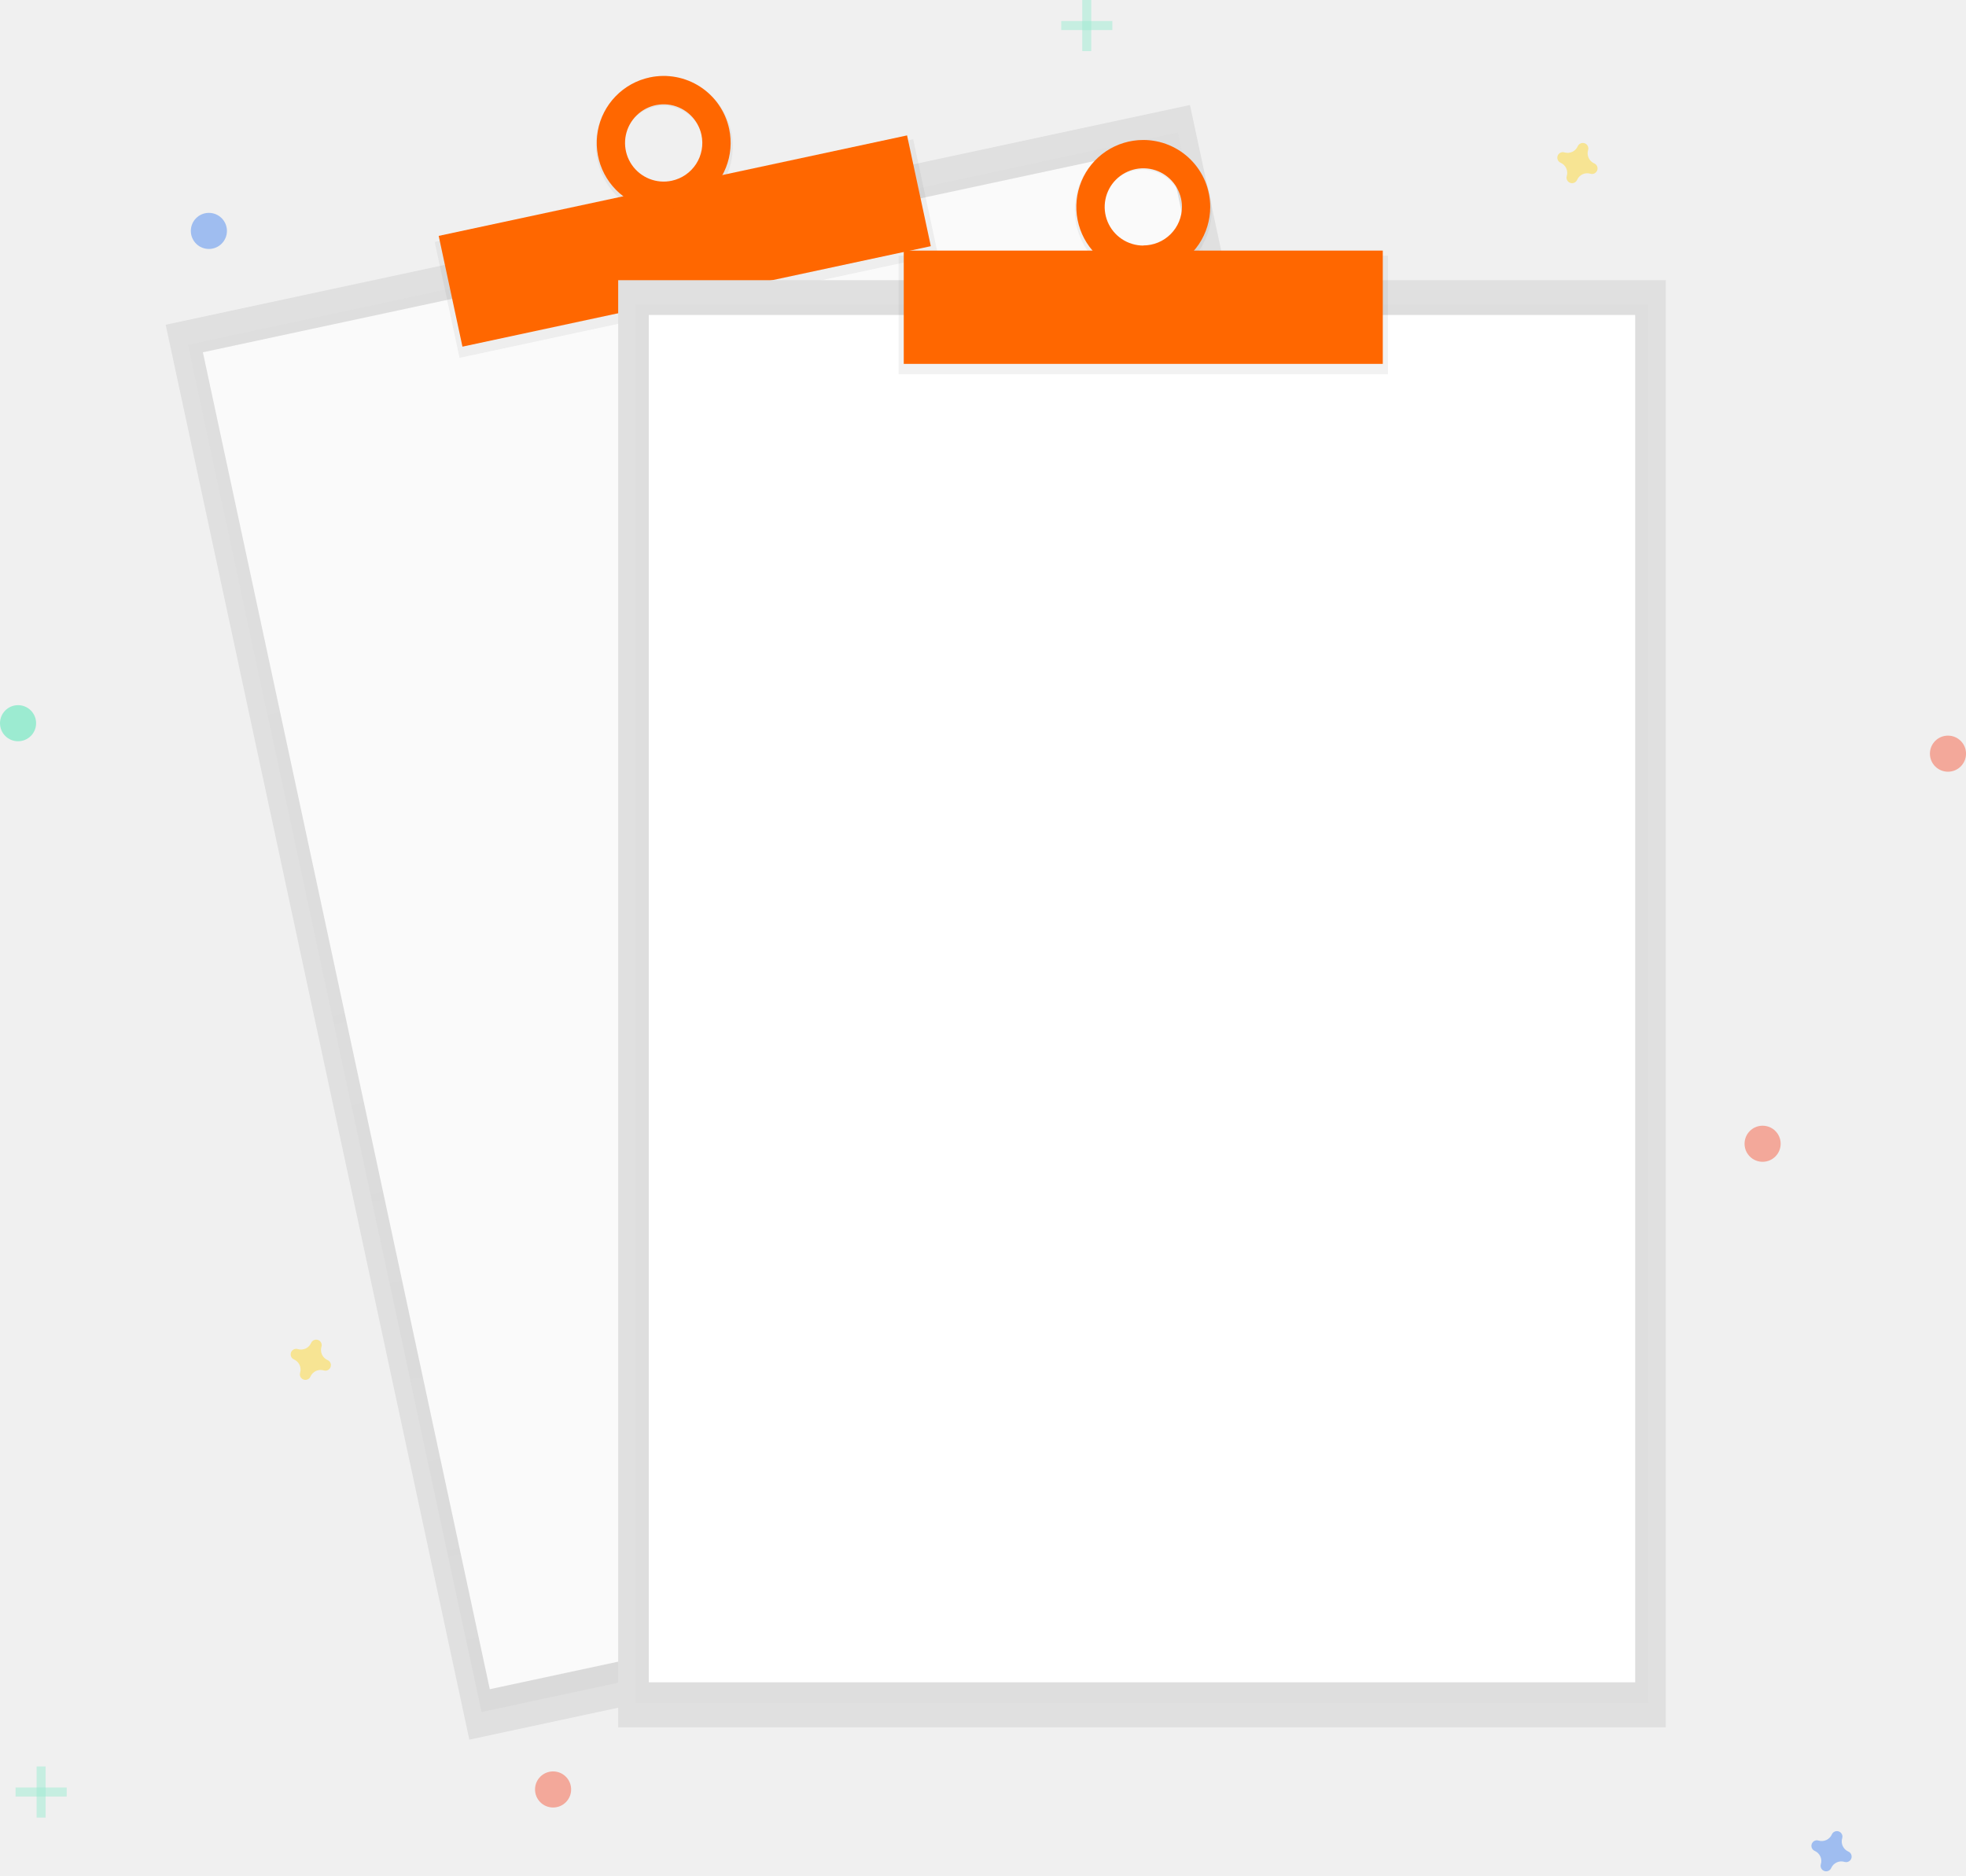
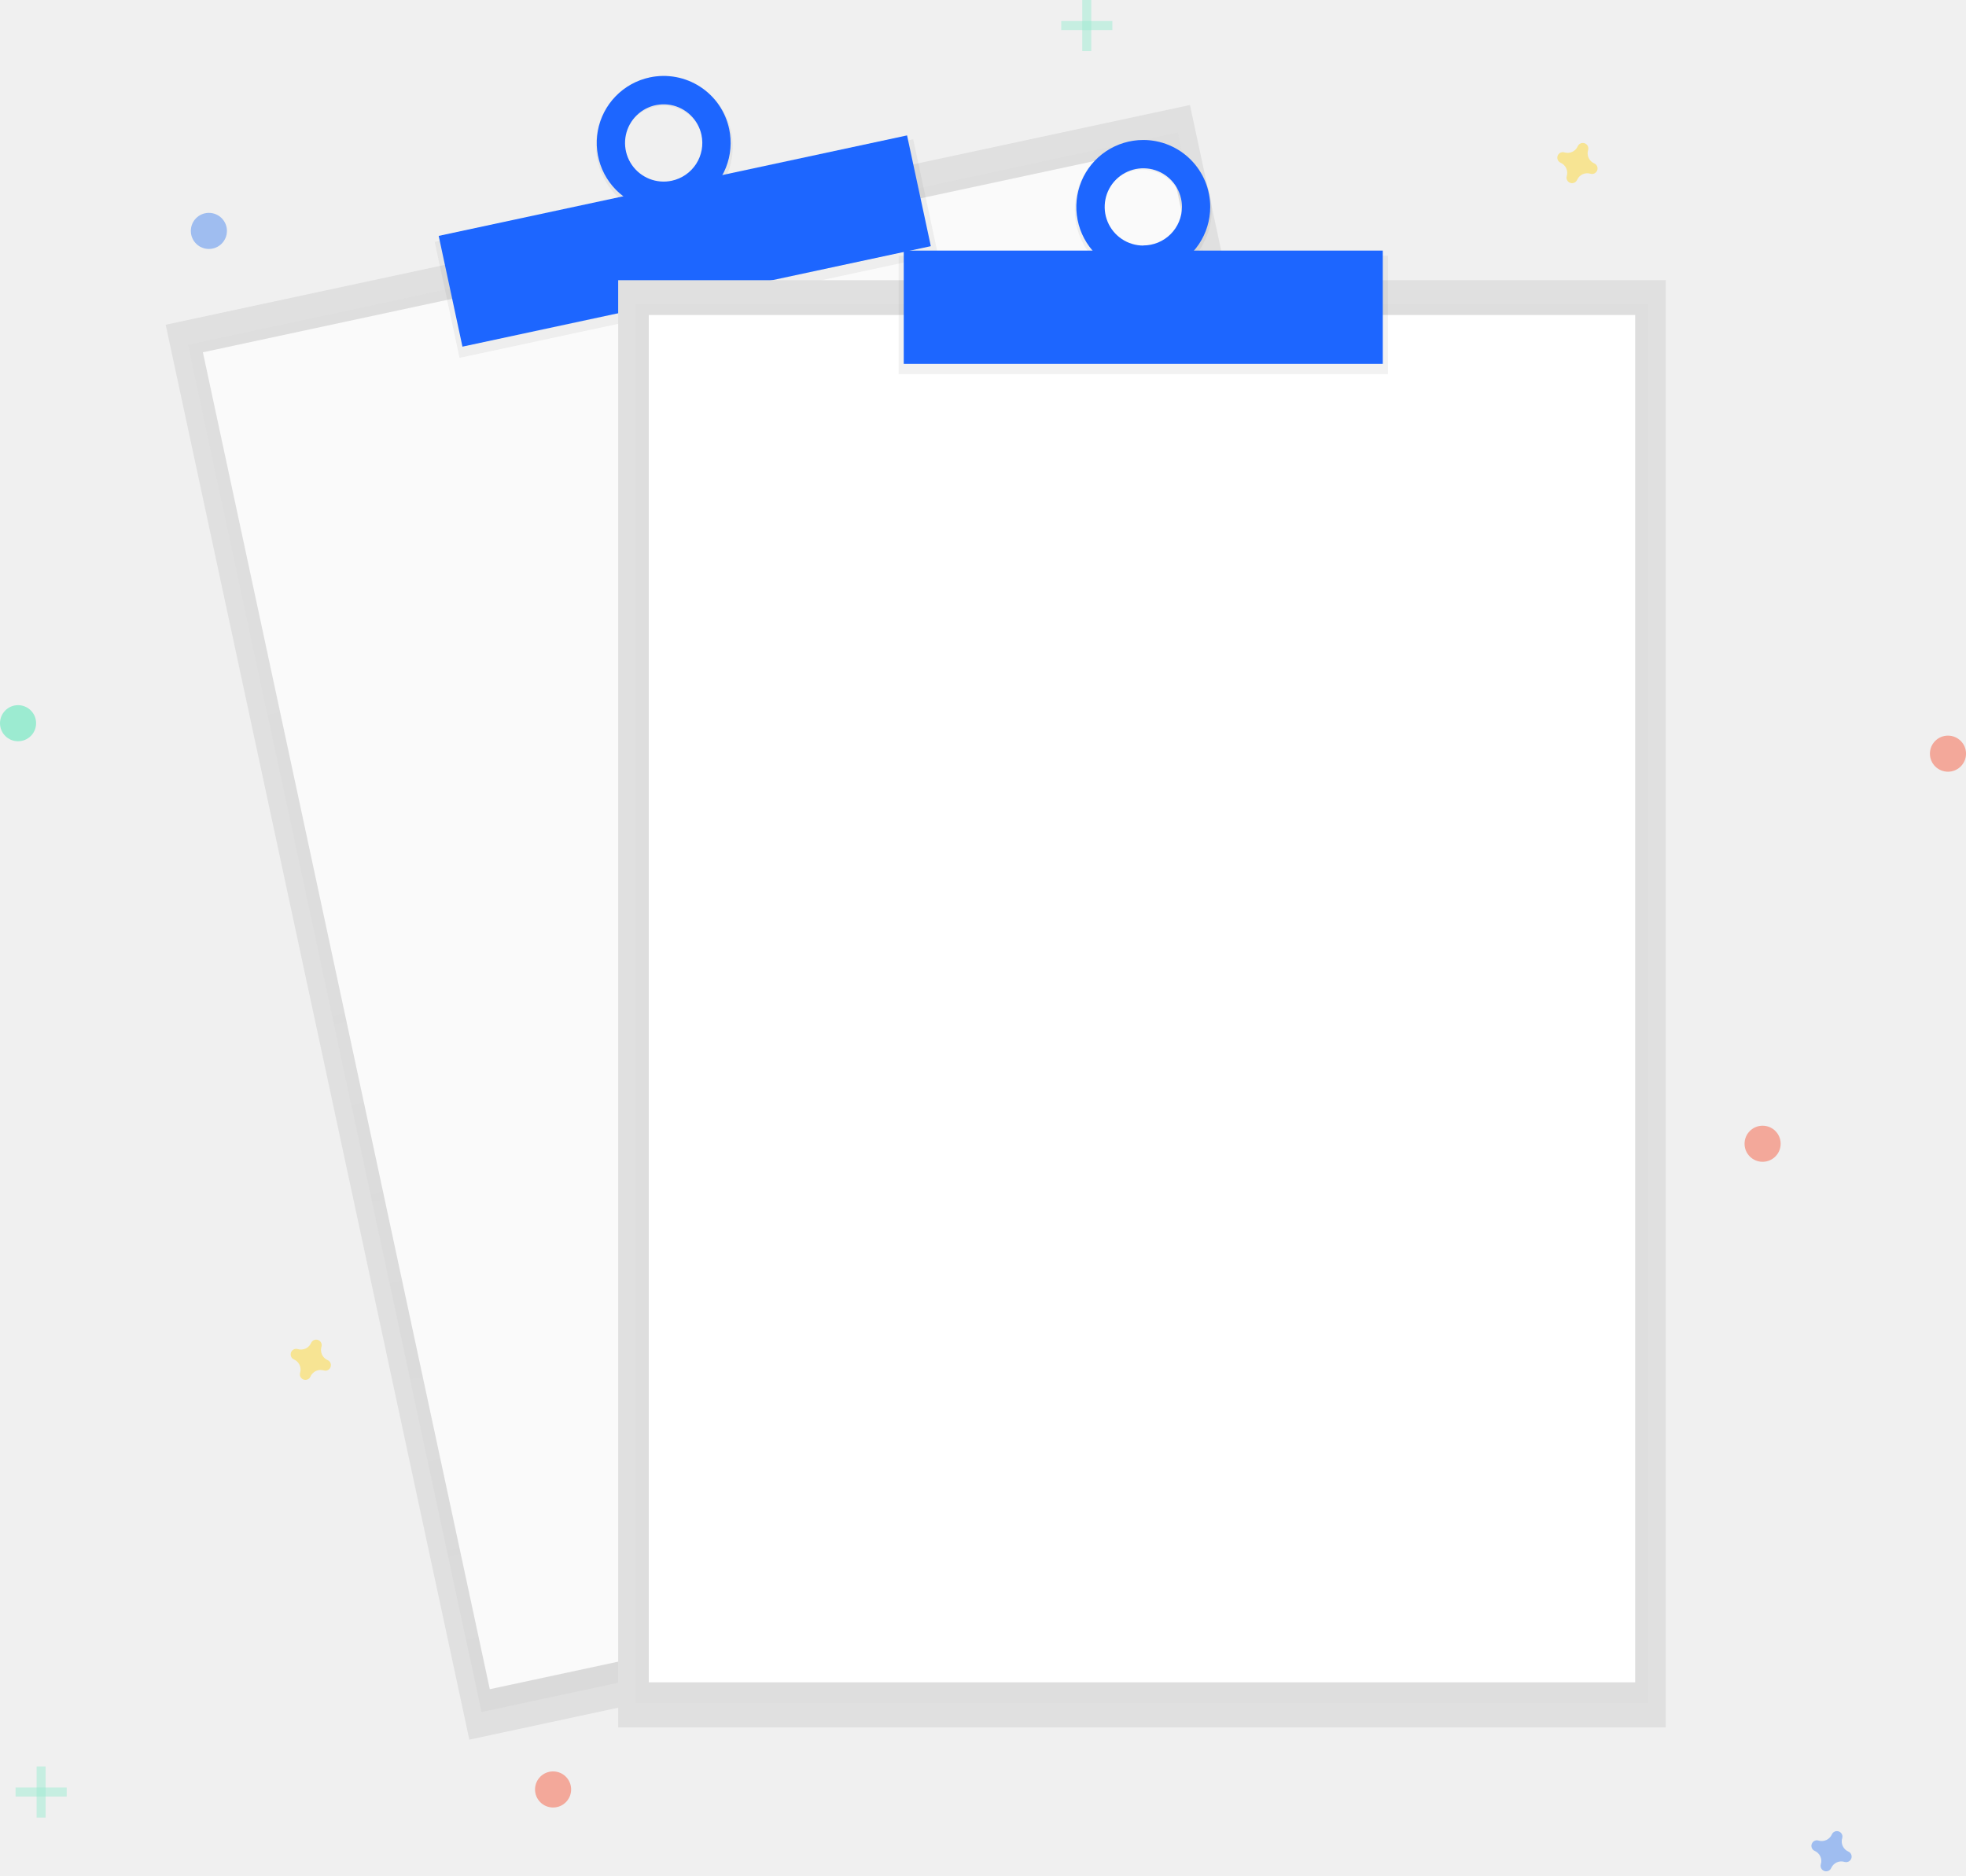
<svg xmlns="http://www.w3.org/2000/svg" width="240" height="229" viewBox="0 0 240 229" fill="none">
  <g clip-path="url(#clip0)">
    <path d="M145.264 12.819L20.226 39.648L57.295 212.409L182.332 185.58L145.264 12.819Z" fill="#E0E0E0" />
    <g opacity="0.5">
      <path opacity="0.5" d="M143.779 16.194L22.967 42.115L58.783 209.037L179.594 183.115L143.779 16.194Z" fill="url(#paint0_linear)" />
    </g>
    <path d="M142.503 17.752L24.768 43.014L59.792 206.248L177.527 180.986L142.503 17.752Z" fill="#FAFAFA" />
    <path d="M111.475 17.007L53.068 29.54L56.103 43.688L114.511 31.156L111.475 17.007Z" fill="url(#paint1_linear)" />
    <path d="M79.305 9.455C74.795 10.423 71.942 14.95 72.934 19.565C73.926 24.18 78.383 27.141 82.883 26.172C87.384 25.204 90.246 20.677 89.254 16.062C88.262 11.447 83.814 8.486 79.305 9.455ZM82.134 22.652C81.181 22.879 80.182 22.818 79.264 22.475C78.346 22.132 77.551 21.524 76.98 20.728C76.409 19.932 76.089 18.983 76.058 18.004C76.028 17.025 76.291 16.059 76.812 15.229C77.333 14.399 78.089 13.743 78.984 13.345C79.879 12.947 80.873 12.824 81.838 12.993C82.803 13.161 83.697 13.613 84.404 14.291C85.111 14.969 85.601 15.842 85.81 16.799C85.954 17.425 85.974 18.073 85.867 18.706C85.76 19.34 85.53 19.946 85.188 20.489C84.847 21.033 84.401 21.504 83.877 21.875C83.353 22.247 82.761 22.51 82.134 22.652Z" fill="url(#paint2_linear)" />
-     <path d="M110.73 16.533L53.553 28.801L56.454 42.325L113.631 30.057L110.73 16.533Z" fill="#FF6700" />
-     <path d="M79.305 9.455C77.724 9.794 76.28 10.594 75.154 11.755C74.028 12.915 73.272 14.382 72.981 15.972C72.689 17.562 72.876 19.203 73.517 20.687C74.158 22.171 75.224 23.431 76.582 24.309C77.939 25.187 79.526 25.642 81.142 25.618C82.759 25.594 84.331 25.091 85.662 24.173C86.992 23.255 88.02 21.963 88.617 20.46C89.213 18.958 89.35 17.312 89.011 15.732C88.786 14.682 88.356 13.687 87.746 12.804C87.137 11.921 86.359 11.166 85.458 10.583C84.556 10 83.549 9.6 82.493 9.407C81.438 9.213 80.354 9.23 79.305 9.455ZM82.008 22.067C81.096 22.263 80.146 22.184 79.279 21.84C78.412 21.495 77.666 20.902 77.136 20.134C76.606 19.366 76.316 18.458 76.302 17.525C76.288 16.593 76.551 15.677 77.058 14.893C77.565 14.11 78.292 13.494 79.149 13.124C80.005 12.754 80.953 12.647 81.87 12.815C82.788 12.984 83.635 13.421 84.304 14.07C84.974 14.72 85.436 15.554 85.631 16.466C85.893 17.689 85.659 18.966 84.98 20.017C84.3 21.067 83.231 21.805 82.008 22.067Z" fill="#FF6700" />
+     <path d="M110.73 16.533L53.553 28.801L56.454 42.325L113.631 30.057L110.73 16.533Z" fill="#1D66FF" />
+     <path d="M79.305 9.455C77.724 9.794 76.28 10.594 75.154 11.755C74.028 12.915 73.272 14.382 72.981 15.972C72.689 17.562 72.876 19.203 73.517 20.687C74.158 22.171 75.224 23.431 76.582 24.309C77.939 25.187 79.526 25.642 81.142 25.618C82.759 25.594 84.331 25.091 85.662 24.173C86.992 23.255 88.02 21.963 88.617 20.46C89.213 18.958 89.35 17.312 89.011 15.732C88.786 14.682 88.356 13.687 87.746 12.804C87.137 11.921 86.359 11.166 85.458 10.583C84.556 10 83.549 9.6 82.493 9.407C81.438 9.213 80.354 9.23 79.305 9.455ZM82.008 22.067C81.096 22.263 80.146 22.184 79.279 21.84C78.412 21.495 77.666 20.902 77.136 20.134C76.606 19.366 76.316 18.458 76.302 17.525C76.288 16.593 76.551 15.677 77.058 14.893C77.565 14.11 78.292 13.494 79.149 13.124C80.005 12.754 80.953 12.647 81.87 12.815C82.788 12.984 83.635 13.421 84.304 14.07C84.974 14.72 85.436 15.554 85.631 16.466C85.893 17.689 85.659 18.966 84.98 20.017C84.3 21.067 83.231 21.805 82.008 22.067Z" fill="#1D66FF" />
    <path d="M203.349 34.211H75.465V210.904H203.349V34.211Z" fill="#E0E0E0" />
    <g opacity="0.5">
      <path opacity="0.5" d="M201.189 37.199H77.628V207.919H201.189V37.199Z" fill="url(#paint3_linear)" />
    </g>
    <path d="M199.615 38.457H79.199V205.406H199.615V38.457Z" fill="white" />
    <path d="M169.433 31.218H109.697V45.688H169.433V31.218Z" fill="url(#paint4_linear)" />
    <path d="M139.565 17.092C134.953 17.092 131.213 20.92 131.213 25.643C131.213 30.366 134.953 34.193 139.565 34.193C144.177 34.193 147.916 30.366 147.916 25.643C147.916 20.92 144.177 17.092 139.565 17.092ZM139.565 30.576C138.584 30.6 137.619 30.33 136.793 29.802C135.966 29.275 135.316 28.513 134.924 27.613C134.533 26.714 134.418 25.719 134.595 24.754C134.772 23.789 135.233 22.899 135.918 22.198C136.603 21.496 137.481 21.014 138.441 20.814C139.402 20.614 140.4 20.705 141.308 21.075C142.216 21.444 142.994 22.076 143.541 22.89C144.089 23.704 144.381 24.662 144.382 25.643C144.391 26.932 143.889 28.172 142.987 29.092C142.084 30.012 140.854 30.538 139.565 30.553V30.576Z" fill="url(#paint5_linear)" />
-     <path d="M168.804 30.597H110.326V44.429H168.804V30.597Z" fill="#FF6700" />
-     <path d="M139.565 17.092C137.948 17.092 136.368 17.572 135.024 18.47C133.68 19.368 132.633 20.644 132.014 22.138C131.395 23.631 131.234 25.274 131.549 26.86C131.864 28.445 132.643 29.901 133.786 31.044C134.929 32.188 136.385 32.966 137.97 33.281C139.556 33.597 141.199 33.435 142.693 32.816C144.186 32.198 145.463 31.15 146.361 29.806C147.259 28.462 147.738 26.882 147.738 25.265C147.738 23.098 146.877 21.019 145.344 19.486C143.811 17.953 141.733 17.092 139.565 17.092ZM139.565 29.983C138.633 29.981 137.722 29.704 136.947 29.185C136.172 28.667 135.569 27.93 135.212 27.069C134.856 26.208 134.762 25.26 134.944 24.346C135.126 23.431 135.574 22.591 136.233 21.932C136.892 21.272 137.731 20.823 138.645 20.64C139.56 20.457 140.507 20.549 141.369 20.904C142.231 21.26 142.968 21.863 143.488 22.637C144.007 23.411 144.286 24.321 144.288 25.254C144.288 25.873 144.165 26.487 143.927 27.059C143.69 27.632 143.342 28.151 142.903 28.589C142.465 29.027 141.944 29.374 141.371 29.611C140.798 29.847 140.185 29.969 139.565 29.968V29.983Z" fill="#FF6700" />
+     <path d="M168.804 30.597H110.326V44.429H168.804V30.597Z" fill="#1D66FF" />
+     <path d="M139.565 17.092C137.948 17.092 136.368 17.572 135.024 18.47C133.68 19.368 132.633 20.644 132.014 22.138C131.395 23.631 131.234 25.274 131.549 26.86C131.864 28.445 132.643 29.901 133.786 31.044C134.929 32.188 136.385 32.966 137.97 33.281C139.556 33.597 141.199 33.435 142.693 32.816C144.186 32.198 145.463 31.15 146.361 29.806C147.259 28.462 147.738 26.882 147.738 25.265C147.738 23.098 146.877 21.019 145.344 19.486C143.811 17.953 141.733 17.092 139.565 17.092ZM139.565 29.983C138.633 29.981 137.722 29.704 136.947 29.185C136.172 28.667 135.569 27.93 135.212 27.069C134.856 26.208 134.762 25.26 134.944 24.346C135.126 23.431 135.574 22.591 136.233 21.932C136.892 21.272 137.731 20.823 138.645 20.64C139.56 20.457 140.507 20.549 141.369 20.904C142.231 21.26 142.968 21.863 143.488 22.637C144.007 23.411 144.286 24.321 144.288 25.254C144.288 25.873 144.165 26.487 143.927 27.059C143.69 27.632 143.342 28.151 142.903 28.589C142.465 29.027 141.944 29.374 141.371 29.611C140.798 29.847 140.185 29.969 139.565 29.968V29.983Z" fill="#1D66FF" />
    <g opacity="0.5">
      <path opacity="0.5" d="M5.569 215.68H4.469V221.921H5.569V215.68Z" fill="#47E6B1" />
      <path opacity="0.5" d="M8.141 219.352V218.252H1.899V219.352H8.141Z" fill="#47E6B1" />
    </g>
    <g opacity="0.5">
      <path opacity="0.5" d="M133.218 0H132.118V6.242H133.218V0Z" fill="#47E6B1" />
      <path opacity="0.5" d="M135.79 3.67V2.569L129.549 2.569V3.67L135.79 3.67Z" fill="#47E6B1" />
    </g>
    <path opacity="0.5" d="M225.638 226.071C225.334 225.939 225.09 225.7 224.952 225.399C224.813 225.099 224.789 224.758 224.886 224.441C224.901 224.393 224.911 224.343 224.915 224.292C224.924 224.147 224.886 224.003 224.806 223.881C224.727 223.76 224.61 223.667 224.474 223.617C224.338 223.567 224.189 223.562 224.05 223.603C223.911 223.644 223.788 223.728 223.701 223.844C223.67 223.885 223.645 223.929 223.625 223.976C223.493 224.279 223.254 224.524 222.953 224.662C222.652 224.801 222.311 224.824 221.995 224.728C221.946 224.712 221.896 224.702 221.846 224.699C221.701 224.69 221.557 224.728 221.435 224.807C221.314 224.887 221.221 225.003 221.171 225.139C221.12 225.276 221.115 225.424 221.156 225.564C221.197 225.703 221.282 225.826 221.398 225.913C221.439 225.943 221.483 225.969 221.529 225.989C221.833 226.121 222.077 226.36 222.216 226.661C222.355 226.961 222.378 227.302 222.282 227.619C222.266 227.667 222.256 227.717 222.252 227.768C222.244 227.913 222.282 228.057 222.361 228.179C222.441 228.3 222.557 228.393 222.693 228.443C222.829 228.493 222.978 228.498 223.118 228.457C223.257 228.416 223.379 228.332 223.467 228.216C223.497 228.175 223.523 228.131 223.543 228.084C223.675 227.781 223.914 227.536 224.214 227.398C224.515 227.259 224.856 227.236 225.173 227.332C225.221 227.348 225.271 227.358 225.322 227.361C225.467 227.37 225.611 227.332 225.732 227.253C225.854 227.173 225.947 227.057 225.997 226.921C226.047 226.784 226.052 226.636 226.011 226.496C225.97 226.357 225.886 226.234 225.77 226.147C225.729 226.117 225.685 226.091 225.638 226.071Z" fill="#4D8AF0" />
    <path opacity="0.5" d="M39.993 166.065C39.69 165.933 39.445 165.694 39.307 165.393C39.168 165.093 39.145 164.752 39.241 164.435C39.257 164.387 39.267 164.337 39.27 164.286C39.279 164.141 39.241 163.997 39.161 163.876C39.082 163.754 38.966 163.661 38.83 163.611C38.693 163.561 38.544 163.556 38.405 163.597C38.266 163.638 38.143 163.722 38.056 163.838C38.026 163.879 38 163.923 37.98 163.97C37.848 164.273 37.609 164.518 37.308 164.656C37.008 164.795 36.667 164.818 36.35 164.722C36.302 164.706 36.252 164.697 36.201 164.693C36.056 164.684 35.912 164.722 35.79 164.802C35.669 164.881 35.576 164.997 35.526 165.134C35.476 165.27 35.471 165.419 35.511 165.558C35.552 165.697 35.637 165.82 35.753 165.907C35.794 165.938 35.838 165.963 35.885 165.983C36.188 166.115 36.432 166.354 36.571 166.655C36.71 166.955 36.733 167.296 36.637 167.613C36.621 167.661 36.611 167.712 36.608 167.762C36.599 167.907 36.637 168.051 36.716 168.173C36.796 168.294 36.912 168.387 37.048 168.437C37.185 168.487 37.333 168.492 37.473 168.452C37.612 168.411 37.734 168.326 37.822 168.21C37.852 168.169 37.878 168.125 37.898 168.078C38.03 167.775 38.269 167.531 38.57 167.392C38.87 167.253 39.211 167.23 39.528 167.326C39.576 167.342 39.626 167.352 39.677 167.356C39.822 167.364 39.966 167.326 40.087 167.247C40.209 167.167 40.302 167.051 40.352 166.915C40.402 166.778 40.407 166.63 40.366 166.49C40.325 166.351 40.241 166.229 40.125 166.141C40.084 166.111 40.04 166.085 39.993 166.065Z" fill="#FDD835" />
    <path opacity="0.5" d="M194.619 19.951C194.316 19.819 194.072 19.58 193.933 19.279C193.794 18.979 193.771 18.638 193.867 18.321C193.883 18.273 193.893 18.223 193.897 18.172C193.905 18.027 193.867 17.883 193.788 17.762C193.708 17.64 193.592 17.547 193.456 17.497C193.319 17.447 193.171 17.442 193.031 17.483C192.892 17.524 192.77 17.608 192.682 17.724C192.652 17.765 192.626 17.809 192.606 17.856C192.474 18.159 192.235 18.404 191.934 18.542C191.634 18.681 191.293 18.704 190.976 18.608C190.928 18.592 190.878 18.583 190.827 18.579C190.682 18.57 190.538 18.608 190.417 18.688C190.295 18.767 190.202 18.883 190.152 19.02C190.102 19.156 190.097 19.305 190.138 19.444C190.179 19.583 190.263 19.706 190.379 19.793C190.42 19.823 190.464 19.849 190.511 19.869C190.814 20.001 191.059 20.24 191.197 20.541C191.336 20.841 191.359 21.183 191.263 21.499C191.247 21.547 191.238 21.598 191.234 21.648C191.225 21.793 191.263 21.937 191.343 22.059C191.422 22.18 191.538 22.273 191.675 22.323C191.811 22.373 191.96 22.378 192.099 22.338C192.238 22.297 192.361 22.212 192.448 22.096C192.479 22.055 192.504 22.011 192.524 21.964C192.656 21.661 192.895 21.417 193.196 21.278C193.496 21.139 193.837 21.116 194.154 21.212C194.203 21.228 194.253 21.238 194.303 21.242C194.448 21.25 194.592 21.212 194.714 21.133C194.835 21.053 194.928 20.937 194.978 20.801C195.028 20.664 195.034 20.516 194.993 20.376C194.952 20.237 194.867 20.115 194.751 20.027C194.71 19.997 194.666 19.971 194.619 19.951Z" fill="#FDD835" />
    <path opacity="0.5" d="M237.799 94.225C239.016 94.225 240.003 93.239 240.003 92.022C240.003 90.805 239.016 89.819 237.799 89.819C236.583 89.819 235.596 90.805 235.596 92.022C235.596 93.239 236.583 94.225 237.799 94.225Z" fill="#F55F44" />
    <path opacity="0.5" d="M67.518 220.693C68.735 220.693 69.721 219.706 69.721 218.489C69.721 217.272 68.735 216.286 67.518 216.286C66.301 216.286 65.314 217.272 65.314 218.489C65.314 219.706 66.301 220.693 67.518 220.693Z" fill="#F55F44" />
    <path opacity="0.5" d="M215.171 141.853C216.388 141.853 217.374 140.867 217.374 139.65C217.374 138.433 216.388 137.447 215.171 137.447C213.954 137.447 212.967 138.433 212.967 139.65C212.967 140.867 213.954 141.853 215.171 141.853Z" fill="#F55F44" />
    <path opacity="0.5" d="M25.499 30.398C26.716 30.398 27.703 29.411 27.703 28.194C27.703 26.977 26.716 25.991 25.499 25.991C24.282 25.991 23.296 26.977 23.296 28.194C23.296 29.411 24.282 30.398 25.499 30.398Z" fill="#4D8AF0" />
    <path opacity="0.5" d="M2.203 90.506C3.42 90.506 4.407 89.52 4.407 88.303C4.407 87.086 3.42 86.099 2.203 86.099C0.987 86.099 0 87.086 0 88.303C0 89.52 0.987 90.506 2.203 90.506Z" fill="#47E6B1" />
  </g>
  <defs>
    <linearGradient id="paint0_linear" x1="119.187" y1="196.077" x2="83.372" y2="29.155" gradientUnits="userSpaceOnUse">
      <stop stop-color="#808080" stop-opacity="0.25" />
      <stop offset="0.54" stop-color="#808080" stop-opacity="0.12" />
      <stop offset="1" stop-color="#808080" stop-opacity="0.1" />
    </linearGradient>
    <linearGradient id="paint1_linear" x1="32132.2" y1="-4184.23" x2="31982.1" y2="-4883.86" gradientUnits="userSpaceOnUse">
      <stop stop-color="#808080" stop-opacity="0.25" />
      <stop offset="0.54" stop-color="#808080" stop-opacity="0.12" />
      <stop offset="1" stop-color="#808080" stop-opacity="0.1" />
    </linearGradient>
    <linearGradient id="paint2_linear" x1="9382.68" y1="477.263" x2="9173.25" y2="-498.788" gradientUnits="userSpaceOnUse">
      <stop stop-color="#808080" stop-opacity="0.25" />
      <stop offset="0.54" stop-color="#808080" stop-opacity="0.12" />
      <stop offset="1" stop-color="#808080" stop-opacity="0.1" />
    </linearGradient>
    <linearGradient id="paint3_linear" x1="58942.2" y1="121340" x2="58942.2" y2="21739.2" gradientUnits="userSpaceOnUse">
      <stop stop-color="#808080" stop-opacity="0.25" />
      <stop offset="0.54" stop-color="#808080" stop-opacity="0.12" />
      <stop offset="1" stop-color="#808080" stop-opacity="0.1" />
    </linearGradient>
    <linearGradient id="paint4_linear" x1="28600.5" y1="2290.48" x2="28600.5" y2="1574.92" gradientUnits="userSpaceOnUse">
      <stop stop-color="#808080" stop-opacity="0.25" />
      <stop offset="0.54" stop-color="#808080" stop-opacity="0.12" />
      <stop offset="1" stop-color="#808080" stop-opacity="0.1" />
    </linearGradient>
    <linearGradient id="paint5_linear" x1="11269.8" y1="3033.55" x2="11269.8" y2="2034.16" gradientUnits="userSpaceOnUse">
      <stop stop-color="#808080" stop-opacity="0.25" />
      <stop offset="0.54" stop-color="#808080" stop-opacity="0.12" />
      <stop offset="1" stop-color="#808080" stop-opacity="0.1" />
    </linearGradient>
    <clipPath id="clip0">
      <rect width="240" height="228.485" fill="white" />
    </clipPath>
  </defs>
</svg>
